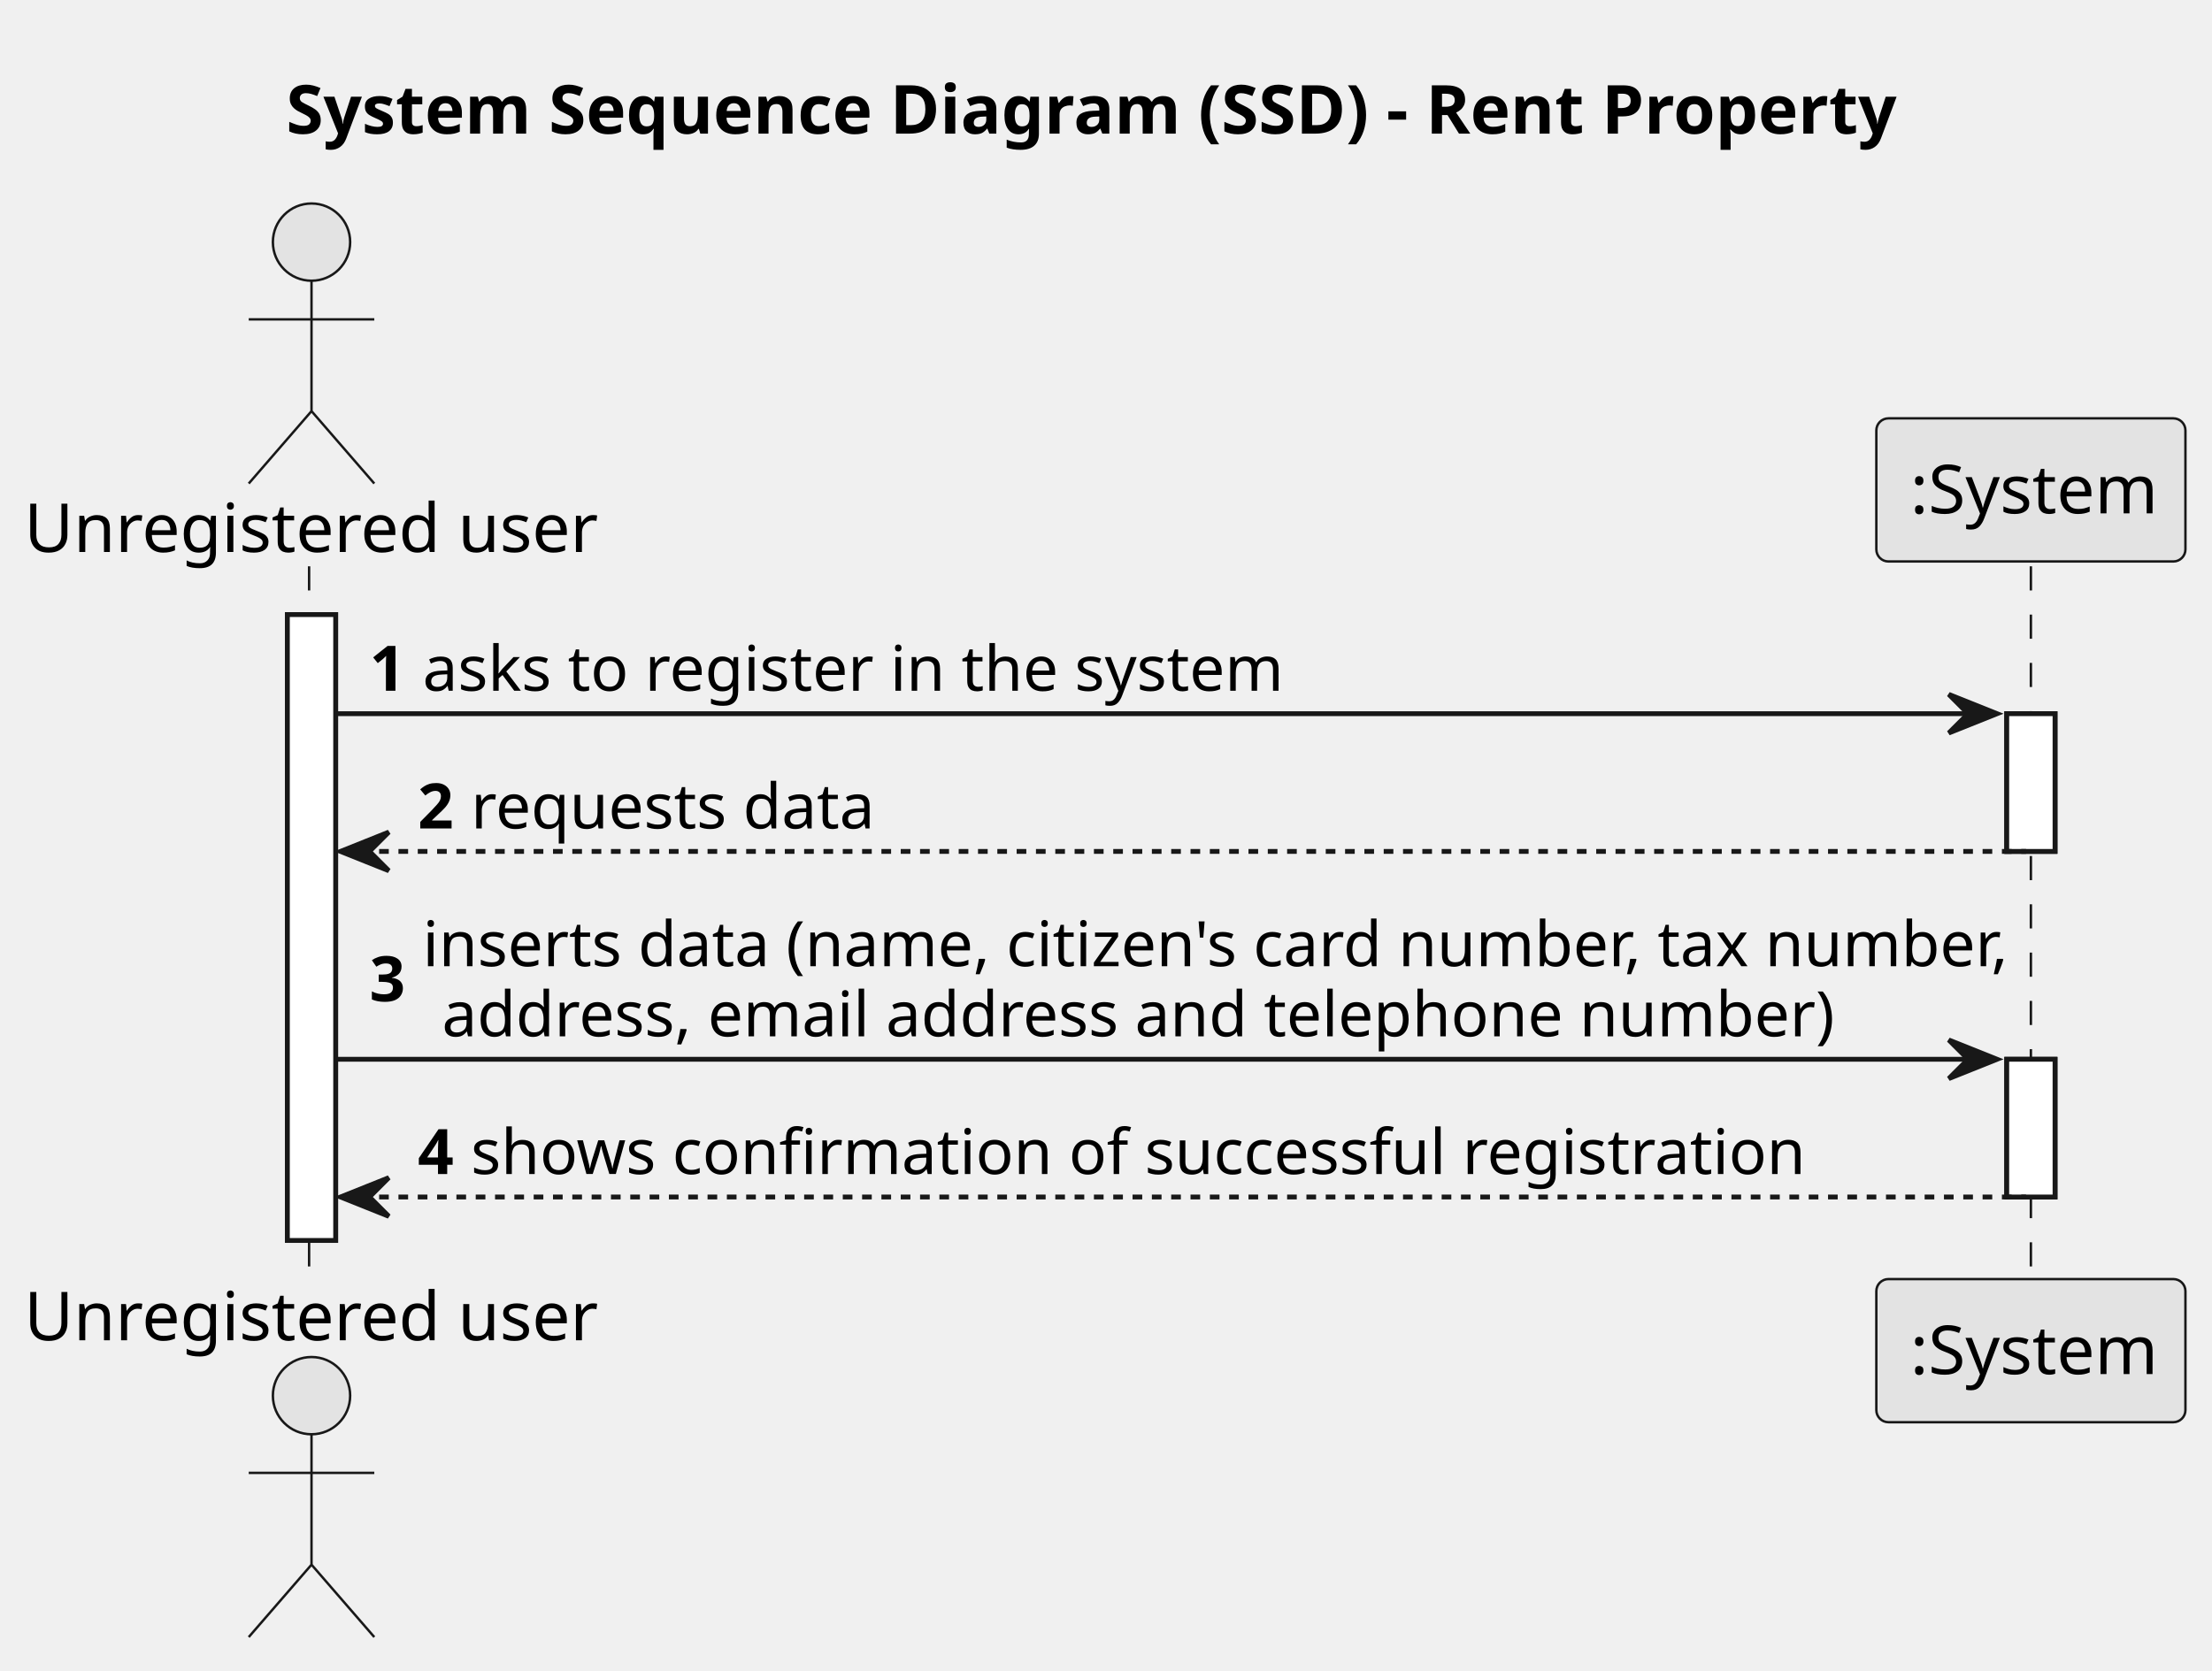
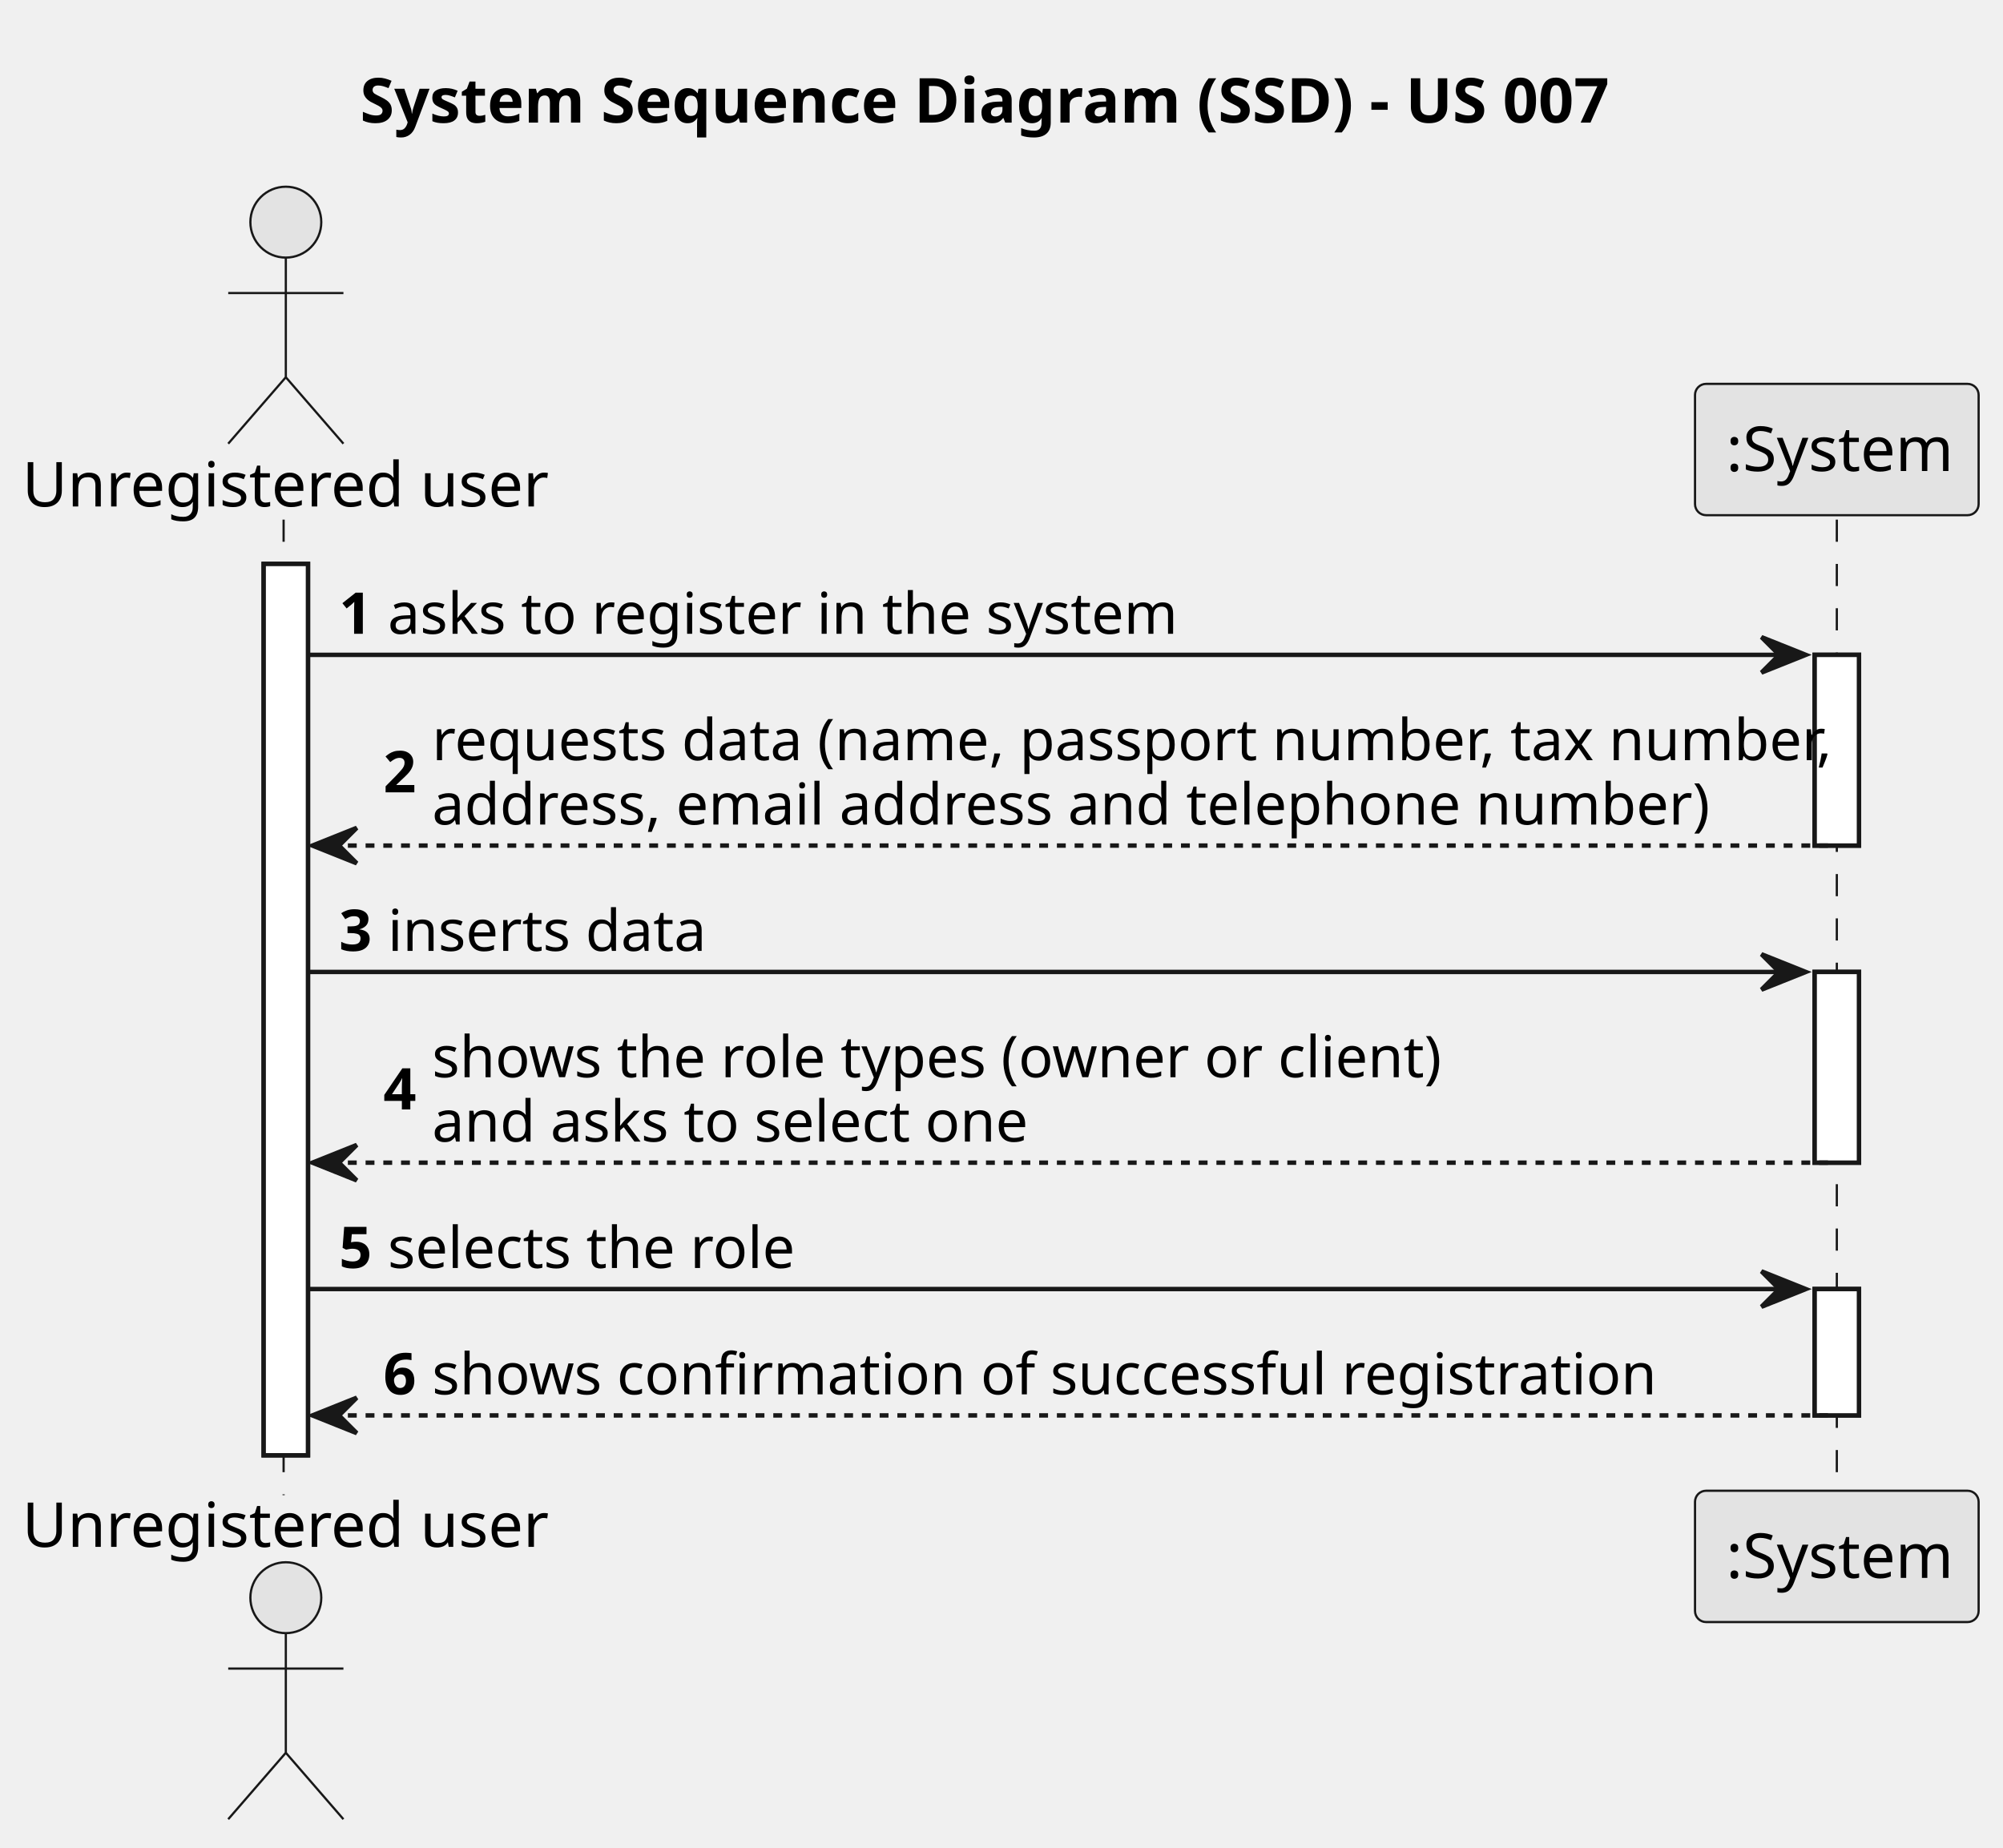
- <svg xmlns="http://www.w3.org/2000/svg" contentStyleType="text/css" height="346px" preserveAspectRatio="none" style="width:458px;height:346px;background:#FFFFFF;" version="1.1" viewBox="0 0 458 346" width="458px" zoomAndPan="magnify">
+ <svg xmlns="http://www.w3.org/2000/svg" contentStyleType="text/css" height="417px" preserveAspectRatio="none" style="width:452px;height:417px;background:#FFFFFF;" version="1.1" viewBox="0 0 452 417" width="452px" zoomAndPan="magnify">
  <defs />
  <g>
-     <text fill="#000000" font-family="sans-serif" font-size="14" font-weight="bold" lengthAdjust="spacing" textLength="338" x="59.25" y="27.674">System Sequence Diagram (SSD) - Rent Property</text>
-     <rect fill="#FFFFFF" height="129.617" style="stroke:#181818;stroke-width:1.0;" width="10" x="59.5" y="127.281" />
-     <rect fill="#FFFFFF" height="28.523" style="stroke:#181818;stroke-width:1.0;" width="10" x="415.5" y="147.805" />
-     <rect fill="#FFFFFF" height="28.523" style="stroke:#181818;stroke-width:1.0;" width="10" x="415.5" y="219.375" />
-     <line style="stroke:#181818;stroke-width:0.5;stroke-dasharray:5.0,5.0;" x1="64" x2="64" y1="117.281" y2="265.898" />
-     <line style="stroke:#181818;stroke-width:0.5;stroke-dasharray:5.0,5.0;" x1="420.5" x2="420.5" y1="117.281" y2="265.898" />
+     <text fill="#000000" font-family="sans-serif" font-size="14" font-weight="bold" lengthAdjust="spacing" textLength="288" x="81.25" y="27.674">System Sequence Diagram (SSD) - US 007</text>
+     <rect fill="#FFFFFF" height="201.188" style="stroke:#181818;stroke-width:1.0;" width="10" x="59.5" y="127.281" />
+     <rect fill="#FFFFFF" height="43.047" style="stroke:#181818;stroke-width:1.0;" width="10" x="409.5" y="147.805" />
+     <rect fill="#FFFFFF" height="43.047" style="stroke:#181818;stroke-width:1.0;" width="10" x="409.5" y="219.375" />
+     <rect fill="#FFFFFF" height="28.523" style="stroke:#181818;stroke-width:1.0;" width="10" x="409.5" y="290.945" />
+     <line style="stroke:#181818;stroke-width:0.5;stroke-dasharray:5.0,5.0;" x1="64" x2="64" y1="117.281" y2="337.469" />
+     <line style="stroke:#181818;stroke-width:0.5;stroke-dasharray:5.0,5.0;" x1="414.5" x2="414.5" y1="117.281" y2="337.469" />
    <text fill="#000000" font-family="sans-serif" font-size="14" lengthAdjust="spacing" textLength="113" x="5" y="114.314">Unregistered user</text>
    <ellipse cx="64.5" cy="50.141" fill="#E3E3E3" rx="8" ry="8" style="stroke:#181818;stroke-width:0.5;" />
    <path d="M64.5,58.141 L64.5,85.141 M51.5,66.141 L77.5,66.141 M64.5,85.141 L51.5,100.141 M64.5,85.141 L77.5,100.141 " fill="none" style="stroke:#181818;stroke-width:0.5;" />
-     <text fill="#000000" font-family="sans-serif" font-size="14" lengthAdjust="spacing" textLength="113" x="5" y="277.572">Unregistered user</text>
-     <ellipse cx="64.5" cy="289.039" fill="#E3E3E3" rx="8" ry="8" style="stroke:#181818;stroke-width:0.5;" />
-     <path d="M64.5,297.039 L64.5,324.039 M51.5,305.039 L77.5,305.039 M64.5,324.039 L51.5,339.039 M64.5,324.039 L77.5,339.039 " fill="none" style="stroke:#181818;stroke-width:0.5;" />
-     <rect fill="#E3E3E3" height="29.641" rx="2.5" ry="2.5" style="stroke:#181818;stroke-width:0.5;" width="64" x="388.5" y="86.641" />
-     <text fill="#000000" font-family="sans-serif" font-size="14" lengthAdjust="spacing" textLength="50" x="395.5" y="106.314">:System</text>
-     <rect fill="#E3E3E3" height="29.641" rx="2.5" ry="2.5" style="stroke:#181818;stroke-width:0.5;" width="64" x="388.5" y="264.898" />
-     <text fill="#000000" font-family="sans-serif" font-size="14" lengthAdjust="spacing" textLength="50" x="395.5" y="284.572">:System</text>
-     <rect fill="#FFFFFF" height="129.617" style="stroke:#181818;stroke-width:1.0;" width="10" x="59.5" y="127.281" />
-     <rect fill="#FFFFFF" height="28.523" style="stroke:#181818;stroke-width:1.0;" width="10" x="415.5" y="147.805" />
-     <rect fill="#FFFFFF" height="28.523" style="stroke:#181818;stroke-width:1.0;" width="10" x="415.5" y="219.375" />
-     <polygon fill="#181818" points="403.5,143.805,413.5,147.805,403.5,151.805,407.5,147.805" style="stroke:#181818;stroke-width:1.0;" />
-     <line style="stroke:#181818;stroke-width:1.0;" x1="69.5" x2="409.5" y1="147.805" y2="147.805" />
+     <text fill="#000000" font-family="sans-serif" font-size="14" lengthAdjust="spacing" textLength="113" x="5" y="349.143">Unregistered user</text>
+     <ellipse cx="64.5" cy="360.609" fill="#E3E3E3" rx="8" ry="8" style="stroke:#181818;stroke-width:0.5;" />
+     <path d="M64.5,368.609 L64.5,395.609 M51.5,376.609 L77.5,376.609 M64.5,395.609 L51.5,410.609 M64.5,395.609 L77.5,410.609 " fill="none" style="stroke:#181818;stroke-width:0.5;" />
+     <rect fill="#E3E3E3" height="29.641" rx="2.5" ry="2.5" style="stroke:#181818;stroke-width:0.5;" width="64" x="382.5" y="86.641" />
+     <text fill="#000000" font-family="sans-serif" font-size="14" lengthAdjust="spacing" textLength="50" x="389.5" y="106.314">:System</text>
+     <rect fill="#E3E3E3" height="29.641" rx="2.5" ry="2.5" style="stroke:#181818;stroke-width:0.5;" width="64" x="382.5" y="336.469" />
+     <text fill="#000000" font-family="sans-serif" font-size="14" lengthAdjust="spacing" textLength="50" x="389.5" y="356.143">:System</text>
+     <rect fill="#FFFFFF" height="201.188" style="stroke:#181818;stroke-width:1.0;" width="10" x="59.5" y="127.281" />
+     <rect fill="#FFFFFF" height="43.047" style="stroke:#181818;stroke-width:1.0;" width="10" x="409.5" y="147.805" />
+     <rect fill="#FFFFFF" height="43.047" style="stroke:#181818;stroke-width:1.0;" width="10" x="409.5" y="219.375" />
+     <rect fill="#FFFFFF" height="28.523" style="stroke:#181818;stroke-width:1.0;" width="10" x="409.5" y="290.945" />
+     <polygon fill="#181818" points="397.5,143.805,407.5,147.805,397.5,151.805,401.5,147.805" style="stroke:#181818;stroke-width:1.0;" />
+     <line style="stroke:#181818;stroke-width:1.0;" x1="69.5" x2="403.5" y1="147.805" y2="147.805" />
    <text fill="#000000" font-family="sans-serif" font-size="13" font-weight="bold" lengthAdjust="spacing" textLength="7" x="76.5" y="143.05">1</text>
    <text fill="#000000" font-family="sans-serif" font-size="13" lengthAdjust="spacing" textLength="173" x="87.5" y="143.05">asks to register in the system</text>
-     <polygon fill="#181818" points="80.5,172.328,70.5,176.328,80.5,180.328,76.5,176.328" style="stroke:#181818;stroke-width:1.0;" />
-     <line style="stroke:#181818;stroke-width:1.0;stroke-dasharray:2.0,2.0;" x1="74.5" x2="419.5" y1="176.328" y2="176.328" />
-     <text fill="#000000" font-family="sans-serif" font-size="13" font-weight="bold" lengthAdjust="spacing" textLength="7" x="86.5" y="171.573">2</text>
-     <text fill="#000000" font-family="sans-serif" font-size="13" lengthAdjust="spacing" textLength="79" x="97.5" y="171.573">requests data</text>
-     <polygon fill="#181818" points="403.5,215.375,413.5,219.375,403.5,223.375,407.5,219.375" style="stroke:#181818;stroke-width:1.0;" />
-     <line style="stroke:#181818;stroke-width:1.0;" x1="69.5" x2="409.5" y1="219.375" y2="219.375" />
-     <text fill="#000000" font-family="sans-serif" font-size="13" font-weight="bold" lengthAdjust="spacing" textLength="7" x="76.5" y="207.358">3</text>
-     <text fill="#000000" font-family="sans-serif" font-size="13" lengthAdjust="spacing" textLength="316" x="87.5" y="200.097">inserts data (name, citizen's card number, tax number,</text>
-     <text fill="#000000" font-family="sans-serif" font-size="13" lengthAdjust="spacing" textLength="271" x="91.5" y="214.62">address, email address and telephone number)</text>
-     <polygon fill="#181818" points="80.5,243.898,70.5,247.898,80.5,251.898,76.5,247.898" style="stroke:#181818;stroke-width:1.0;" />
-     <line style="stroke:#181818;stroke-width:1.0;stroke-dasharray:2.0,2.0;" x1="74.5" x2="419.5" y1="247.898" y2="247.898" />
-     <text fill="#000000" font-family="sans-serif" font-size="13" font-weight="bold" lengthAdjust="spacing" textLength="7" x="86.5" y="243.144">4</text>
-     <text fill="#000000" font-family="sans-serif" font-size="13" lengthAdjust="spacing" textLength="259" x="97.5" y="243.144">shows confirmation of successful registration</text>
+     <polygon fill="#181818" points="80.5,186.852,70.5,190.852,80.5,194.852,76.5,190.852" style="stroke:#181818;stroke-width:1.0;" />
+     <line style="stroke:#181818;stroke-width:1.0;stroke-dasharray:2.0,2.0;" x1="74.5" x2="413.5" y1="190.852" y2="190.852" />
+     <text fill="#000000" font-family="sans-serif" font-size="13" font-weight="bold" lengthAdjust="spacing" textLength="7" x="86.5" y="178.835">2</text>
+     <text fill="#000000" font-family="sans-serif" font-size="13" lengthAdjust="spacing" textLength="301" x="97.5" y="171.573">requests data (name, passport number, tax number,</text>
+     <text fill="#000000" font-family="sans-serif" font-size="13" lengthAdjust="spacing" textLength="271" x="97.5" y="186.097">address, email address and telephone number)</text>
+     <polygon fill="#181818" points="397.5,215.375,407.5,219.375,397.5,223.375,401.5,219.375" style="stroke:#181818;stroke-width:1.0;" />
+     <line style="stroke:#181818;stroke-width:1.0;" x1="69.5" x2="403.5" y1="219.375" y2="219.375" />
+     <text fill="#000000" font-family="sans-serif" font-size="13" font-weight="bold" lengthAdjust="spacing" textLength="7" x="76.5" y="214.62">3</text>
+     <text fill="#000000" font-family="sans-serif" font-size="13" lengthAdjust="spacing" textLength="68" x="87.5" y="214.62">inserts data</text>
+     <polygon fill="#181818" points="80.5,258.422,70.5,262.422,80.5,266.422,76.5,262.422" style="stroke:#181818;stroke-width:1.0;" />
+     <line style="stroke:#181818;stroke-width:1.0;stroke-dasharray:2.0,2.0;" x1="74.5" x2="413.5" y1="262.422" y2="262.422" />
+     <text fill="#000000" font-family="sans-serif" font-size="13" font-weight="bold" lengthAdjust="spacing" textLength="7" x="86.5" y="250.405">4</text>
+     <text fill="#000000" font-family="sans-serif" font-size="13" lengthAdjust="spacing" textLength="216" x="97.5" y="243.144">shows the role types (owner or client)</text>
+     <text fill="#000000" font-family="sans-serif" font-size="13" lengthAdjust="spacing" textLength="132" x="97.5" y="257.667">and asks to select one</text>
+     <polygon fill="#181818" points="397.5,286.945,407.5,290.945,397.5,294.945,401.5,290.945" style="stroke:#181818;stroke-width:1.0;" />
+     <line style="stroke:#181818;stroke-width:1.0;" x1="69.5" x2="403.5" y1="290.945" y2="290.945" />
+     <text fill="#000000" font-family="sans-serif" font-size="13" font-weight="bold" lengthAdjust="spacing" textLength="7" x="76.5" y="286.19">5</text>
+     <text fill="#000000" font-family="sans-serif" font-size="13" lengthAdjust="spacing" textLength="89" x="87.5" y="286.19">selects the role</text>
+     <polygon fill="#181818" points="80.5,315.469,70.5,319.469,80.5,323.469,76.5,319.469" style="stroke:#181818;stroke-width:1.0;" />
+     <line style="stroke:#181818;stroke-width:1.0;stroke-dasharray:2.0,2.0;" x1="74.5" x2="413.5" y1="319.469" y2="319.469" />
+     <text fill="#000000" font-family="sans-serif" font-size="13" font-weight="bold" lengthAdjust="spacing" textLength="7" x="86.5" y="314.714">6</text>
+     <text fill="#000000" font-family="sans-serif" font-size="13" lengthAdjust="spacing" textLength="259" x="97.5" y="314.714">shows confirmation of successful registration</text>
  </g>
</svg>
